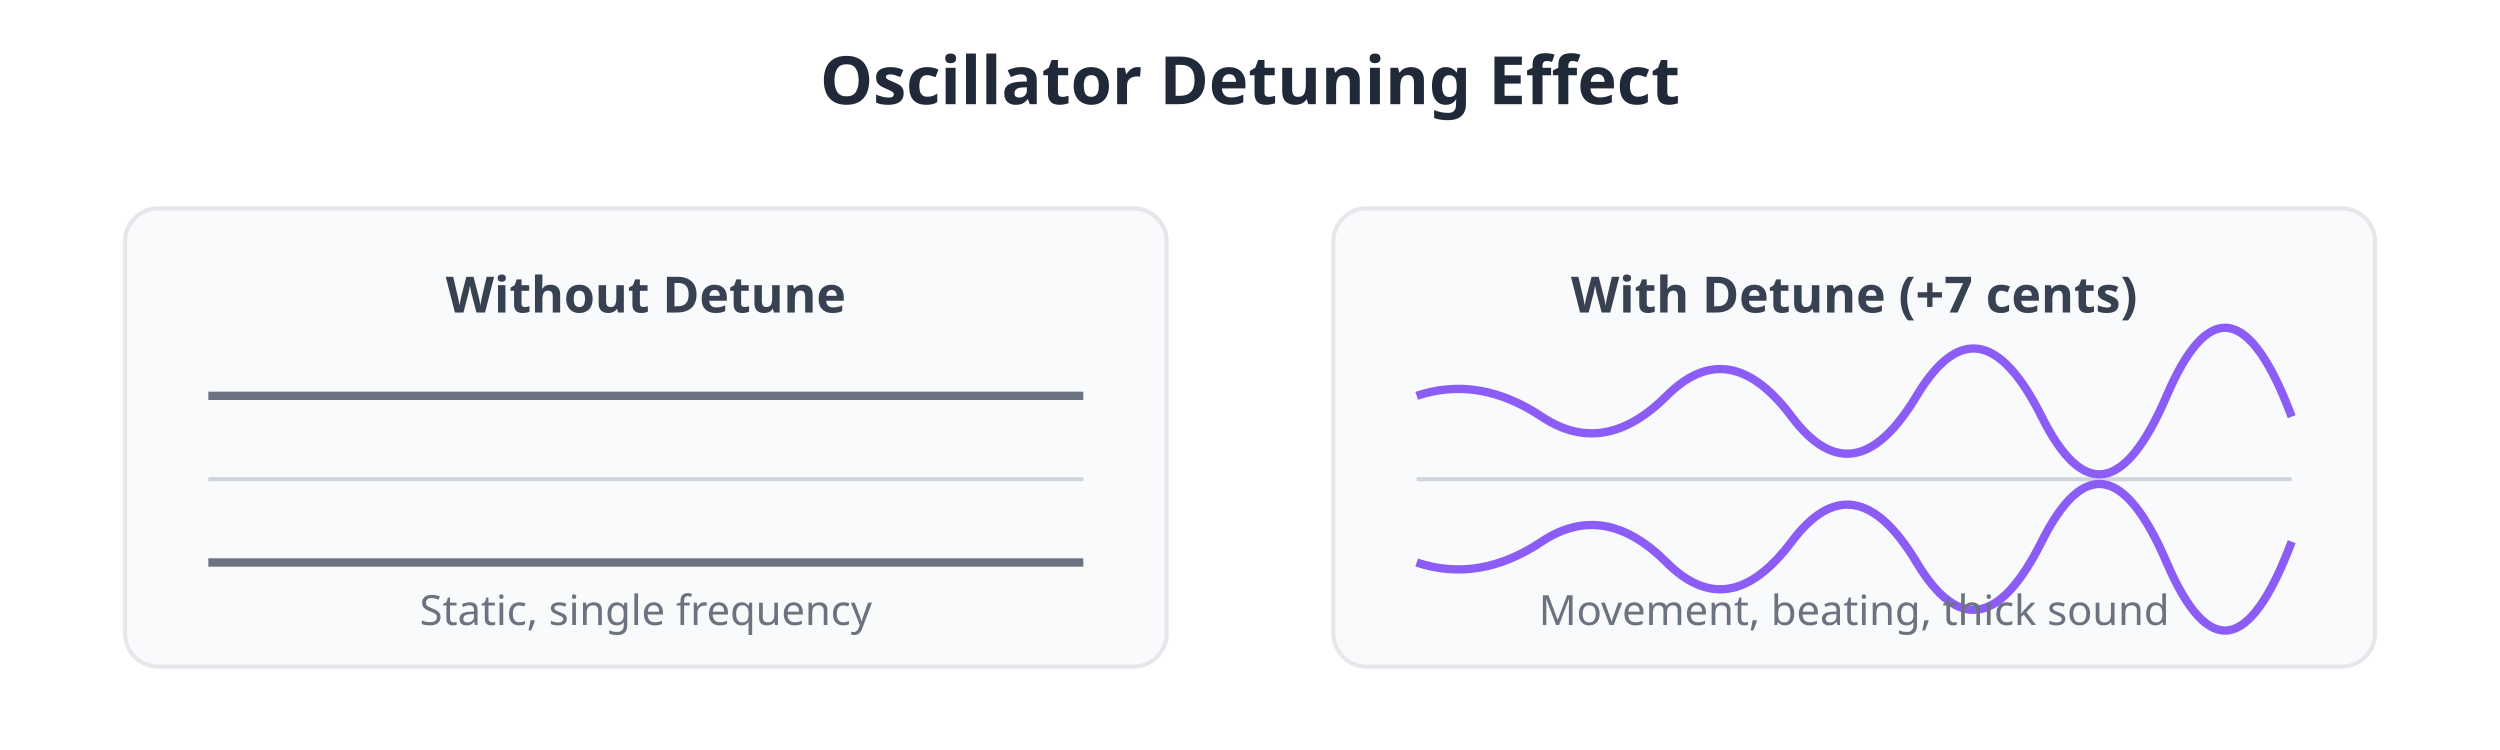
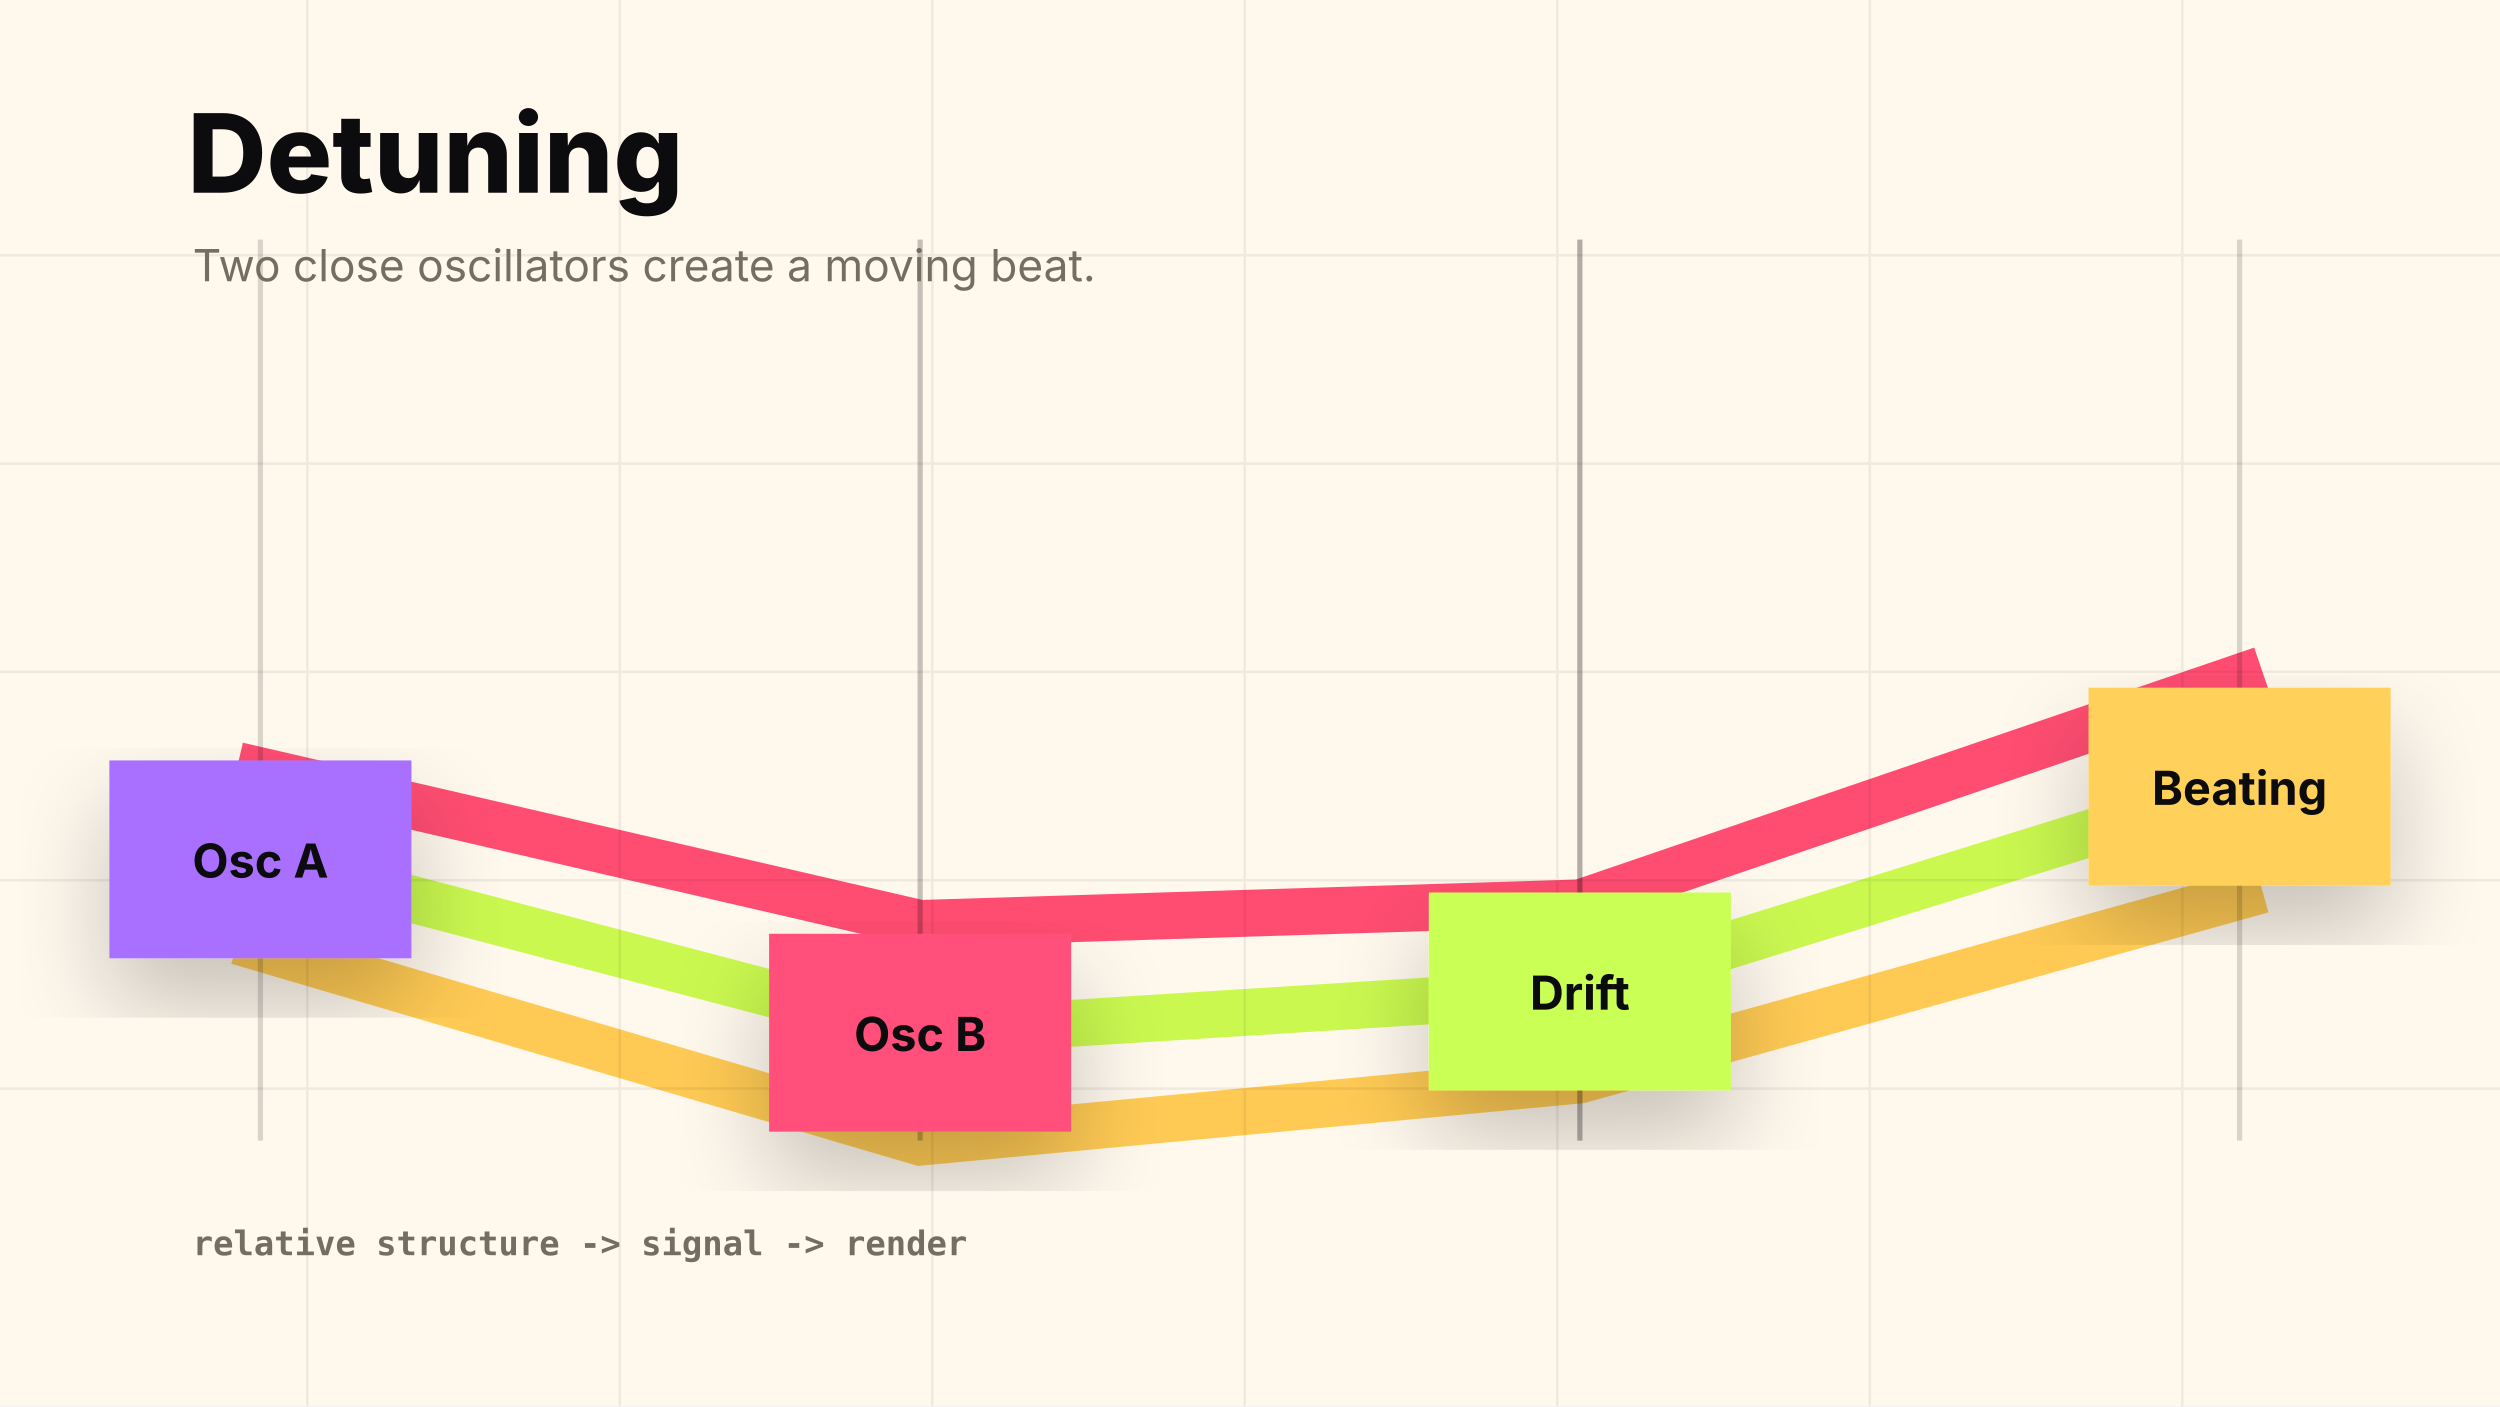
- <svg xmlns="http://www.w3.org/2000/svg" viewBox="0 0 600 180">
+ <svg xmlns="http://www.w3.org/2000/svg" viewBox="0 0 960 540" role="img" aria-labelledby="title desc">
  <style>
-     .bg { fill: #ffffff; }
-     .main-title { font: bold 16px sans-serif; fill: #1f2937; }
-     .title { font: bold 12px sans-serif; fill: #374151; }
-     .label { font: 10px sans-serif; fill: #6b7280; }
-     .axis { stroke: #d1d5db; stroke-width: 1; }
-     .card { fill: #f9fafb; stroke: #e5e7eb; stroke-width: 1; }
-     .wave-static { stroke: #6b7280; stroke-width: 2; fill: none; }
-     .wave-beating { stroke: #8b5cf6; stroke-width: 2; fill: none; }
- 
-     @media (prefers-color-scheme: dark) {
-       .bg { fill: #1f2937; }
-       .main-title { fill: #f3f4f6; }
-       .title { fill: #e5e7eb; }
-       .label { fill: #9ca3af; }
-       .axis { stroke: #4b5563; }
-       .card { fill: #374151; stroke: #4b5563; }
-     }
-   </style>
-   <rect width="600" height="180" class="bg" />
-   <text x="300" y="25" text-anchor="middle" class="main-title">Oscillator Detuning Effect</text>
-   <g transform="translate(30, 50)">
-     <rect width="250" height="110" rx="8" class="card" />
-     <text x="125" y="25" text-anchor="middle" class="title">Without Detune</text>
-     <line x1="20" y1="65" x2="230" y2="65" class="axis" />
-     <path d="M 20,45 L 230,45" class="wave-static" />
-     <path d="M 20,85 L 230,85" class="wave-static" />
-     <text x="125" y="100" text-anchor="middle" class="label">Static, single frequency</text>
+   :root{color-scheme:light dark}.bg{fill:#fff8ed}.grid{stroke:#0c0b0d;stroke-opacity:.06}.ink{fill:#0c0b0d}.muted{fill:#756c62}.rail{fill:none;stroke-linecap:square;stroke-width:18;mix-blend-mode:multiply}.r0{stroke:#ff4f7a}.r1{stroke:#caff55}.r2{stroke:#ffd05a}.tick{fill:#0c0b0d}.node rect{filter:url(#soft)}.node text{fill:#0c0b0d;font:700 18px ui-sans-serif,-apple-system,BlinkMacSystemFont,'Segoe UI',sans-serif;text-anchor:middle}.mono{font:600 13px ui-monospace,SFMono-Regular,Menlo,monospace}@media(prefers-color-scheme:dark){.bg{fill:#08070a}.grid{stroke:#fff8ed;stroke-opacity:.07}.ink{fill:#fff8ed}.muted{fill:#b5aca1}.rail{mix-blend-mode:screen;opacity:.88}.tick{fill:#fff8ed}.node text{fill:#08070a}}
+ </style>
+   <defs>
+     <filter id="soft" x="-30%" y="-30%" width="160%" height="160%">
+       <feDropShadow dx="0" dy="18" stdDeviation="18" flood-color="#000" flood-opacity=".22" />
+     </filter>
+   </defs>
+   <rect class="bg" width="960" height="540" />
+   <path class="grid" d="M0 98H960M0 178H960M0 258H960M0 338H960M0 418H960M118 0V540M238 0V540M358 0V540M478 0V540M598 0V540M718 0V540M838 0V540" />
+   <rect class="tick" x="99" y="92" width="2" height="346" opacity="0.16" />
+   <rect class="tick" x="352.333" y="92" width="2" height="346" opacity="0.24" />
+   <rect class="tick" x="605.667" y="92" width="2" height="346" opacity="0.32" />
+   <rect class="tick" x="859" y="92" width="2" height="346" opacity="0.16" />
+   <text class="ink" x="72" y="74" font-family="ui-sans-serif,-apple-system,BlinkMacSystemFont,'Segoe UI',sans-serif" font-size="42" font-weight="760">Detuning</text>
+   <text class="muted" x="74" y="108" font-family="ui-sans-serif,-apple-system,BlinkMacSystemFont,'Segoe UI',sans-serif" font-size="17">Two close oscillators create a moving beat.</text>
+   <text class="muted mono" x="74" y="482">relative structure -&gt; signal -&gt; render</text>
+   <path class="rail r0" d="M 100.0 296.0 L 353.3 354.6 L 606.7 346.7 L 860.0 260.1" />
+   <path class="rail r1" d="M 100.0 330.0 L 353.3 396.6 L 606.7 380.7 L 860.0 302.1" />
+   <path class="rail r2" d="M 100.0 364.0 L 353.3 438.6 L 606.7 414.7 L 860.0 344.1" />
+   <g class="node" transform="translate(42 292)">
+     <rect fill="#a970ff" width="116" height="76" />
+     <text x="58" y="45">Osc A</text>
  </g>
-   <g transform="translate(320, 50)">
-     <rect width="250" height="110" rx="8" class="card" />
-     <text x="125" y="25" text-anchor="middle" class="title">With Detune (+7 cents)</text>
-     <line x1="20" y1="65" x2="230" y2="65" class="axis" />
-     <path d="M 20,45              Q 35,40 50,50 Q 65,60 80,45 Q 95,30 110,50              Q 125,70 140,45 Q 155,20 170,50              Q 185,80 200,45 Q 215,10 230,50" class="wave-beating" />
-     <path d="M 20,85              Q 35,90 50,80 Q 65,70 80,85 Q 95,100 110,80              Q 125,60 140,85 Q 155,110 170,80              Q 185,50 200,85 Q 215,120 230,80" class="wave-beating" />
-     <text x="125" y="100" text-anchor="middle" class="label">Movement, beating, thick sound</text>
+   <g class="node" transform="translate(295.3333 358.5716)">
+     <rect fill="#ff4f7a" width="116" height="76" />
+     <text x="58" y="45">Osc B</text>
+   </g>
+   <g class="node" transform="translate(548.6667 342.7176)">
+     <rect fill="#caff55" width="116" height="76" />
+     <text x="58" y="45">Drift</text>
+   </g>
+   <g class="node" transform="translate(802 264.0675)">
+     <rect fill="#ffd05a" width="116" height="76" />
+     <text x="58" y="45">Beating</text>
  </g>
</svg>
